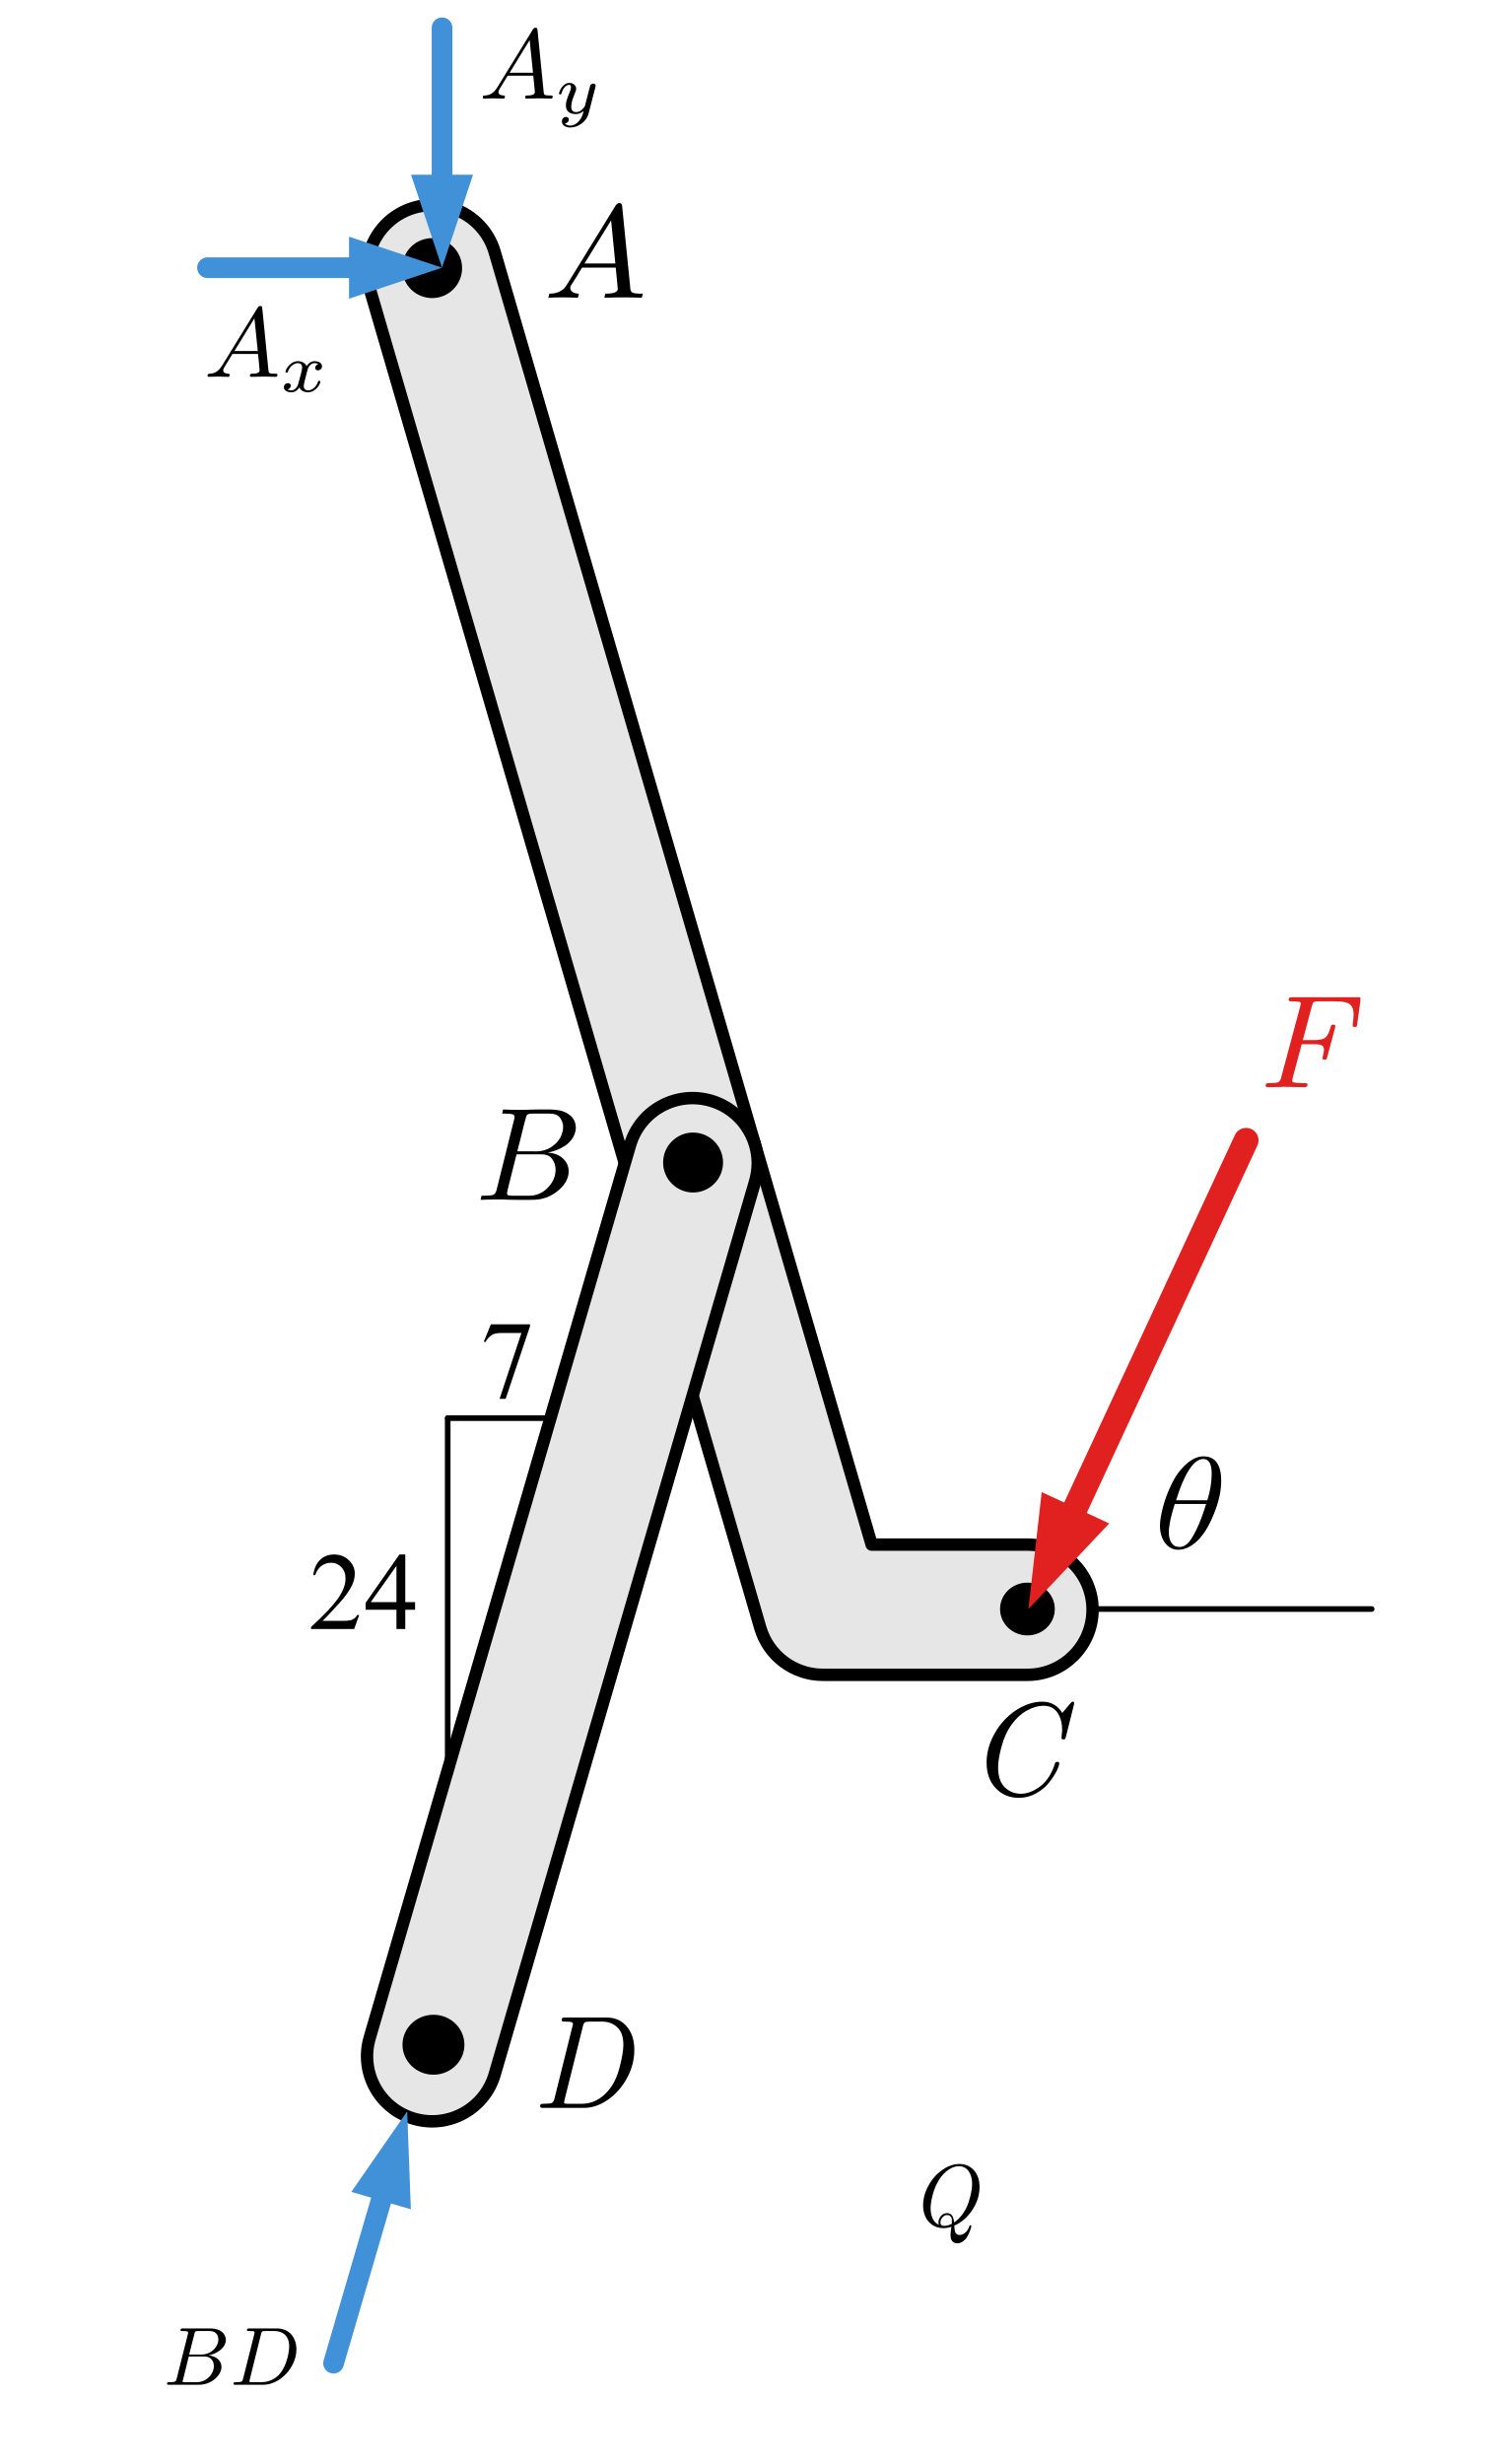
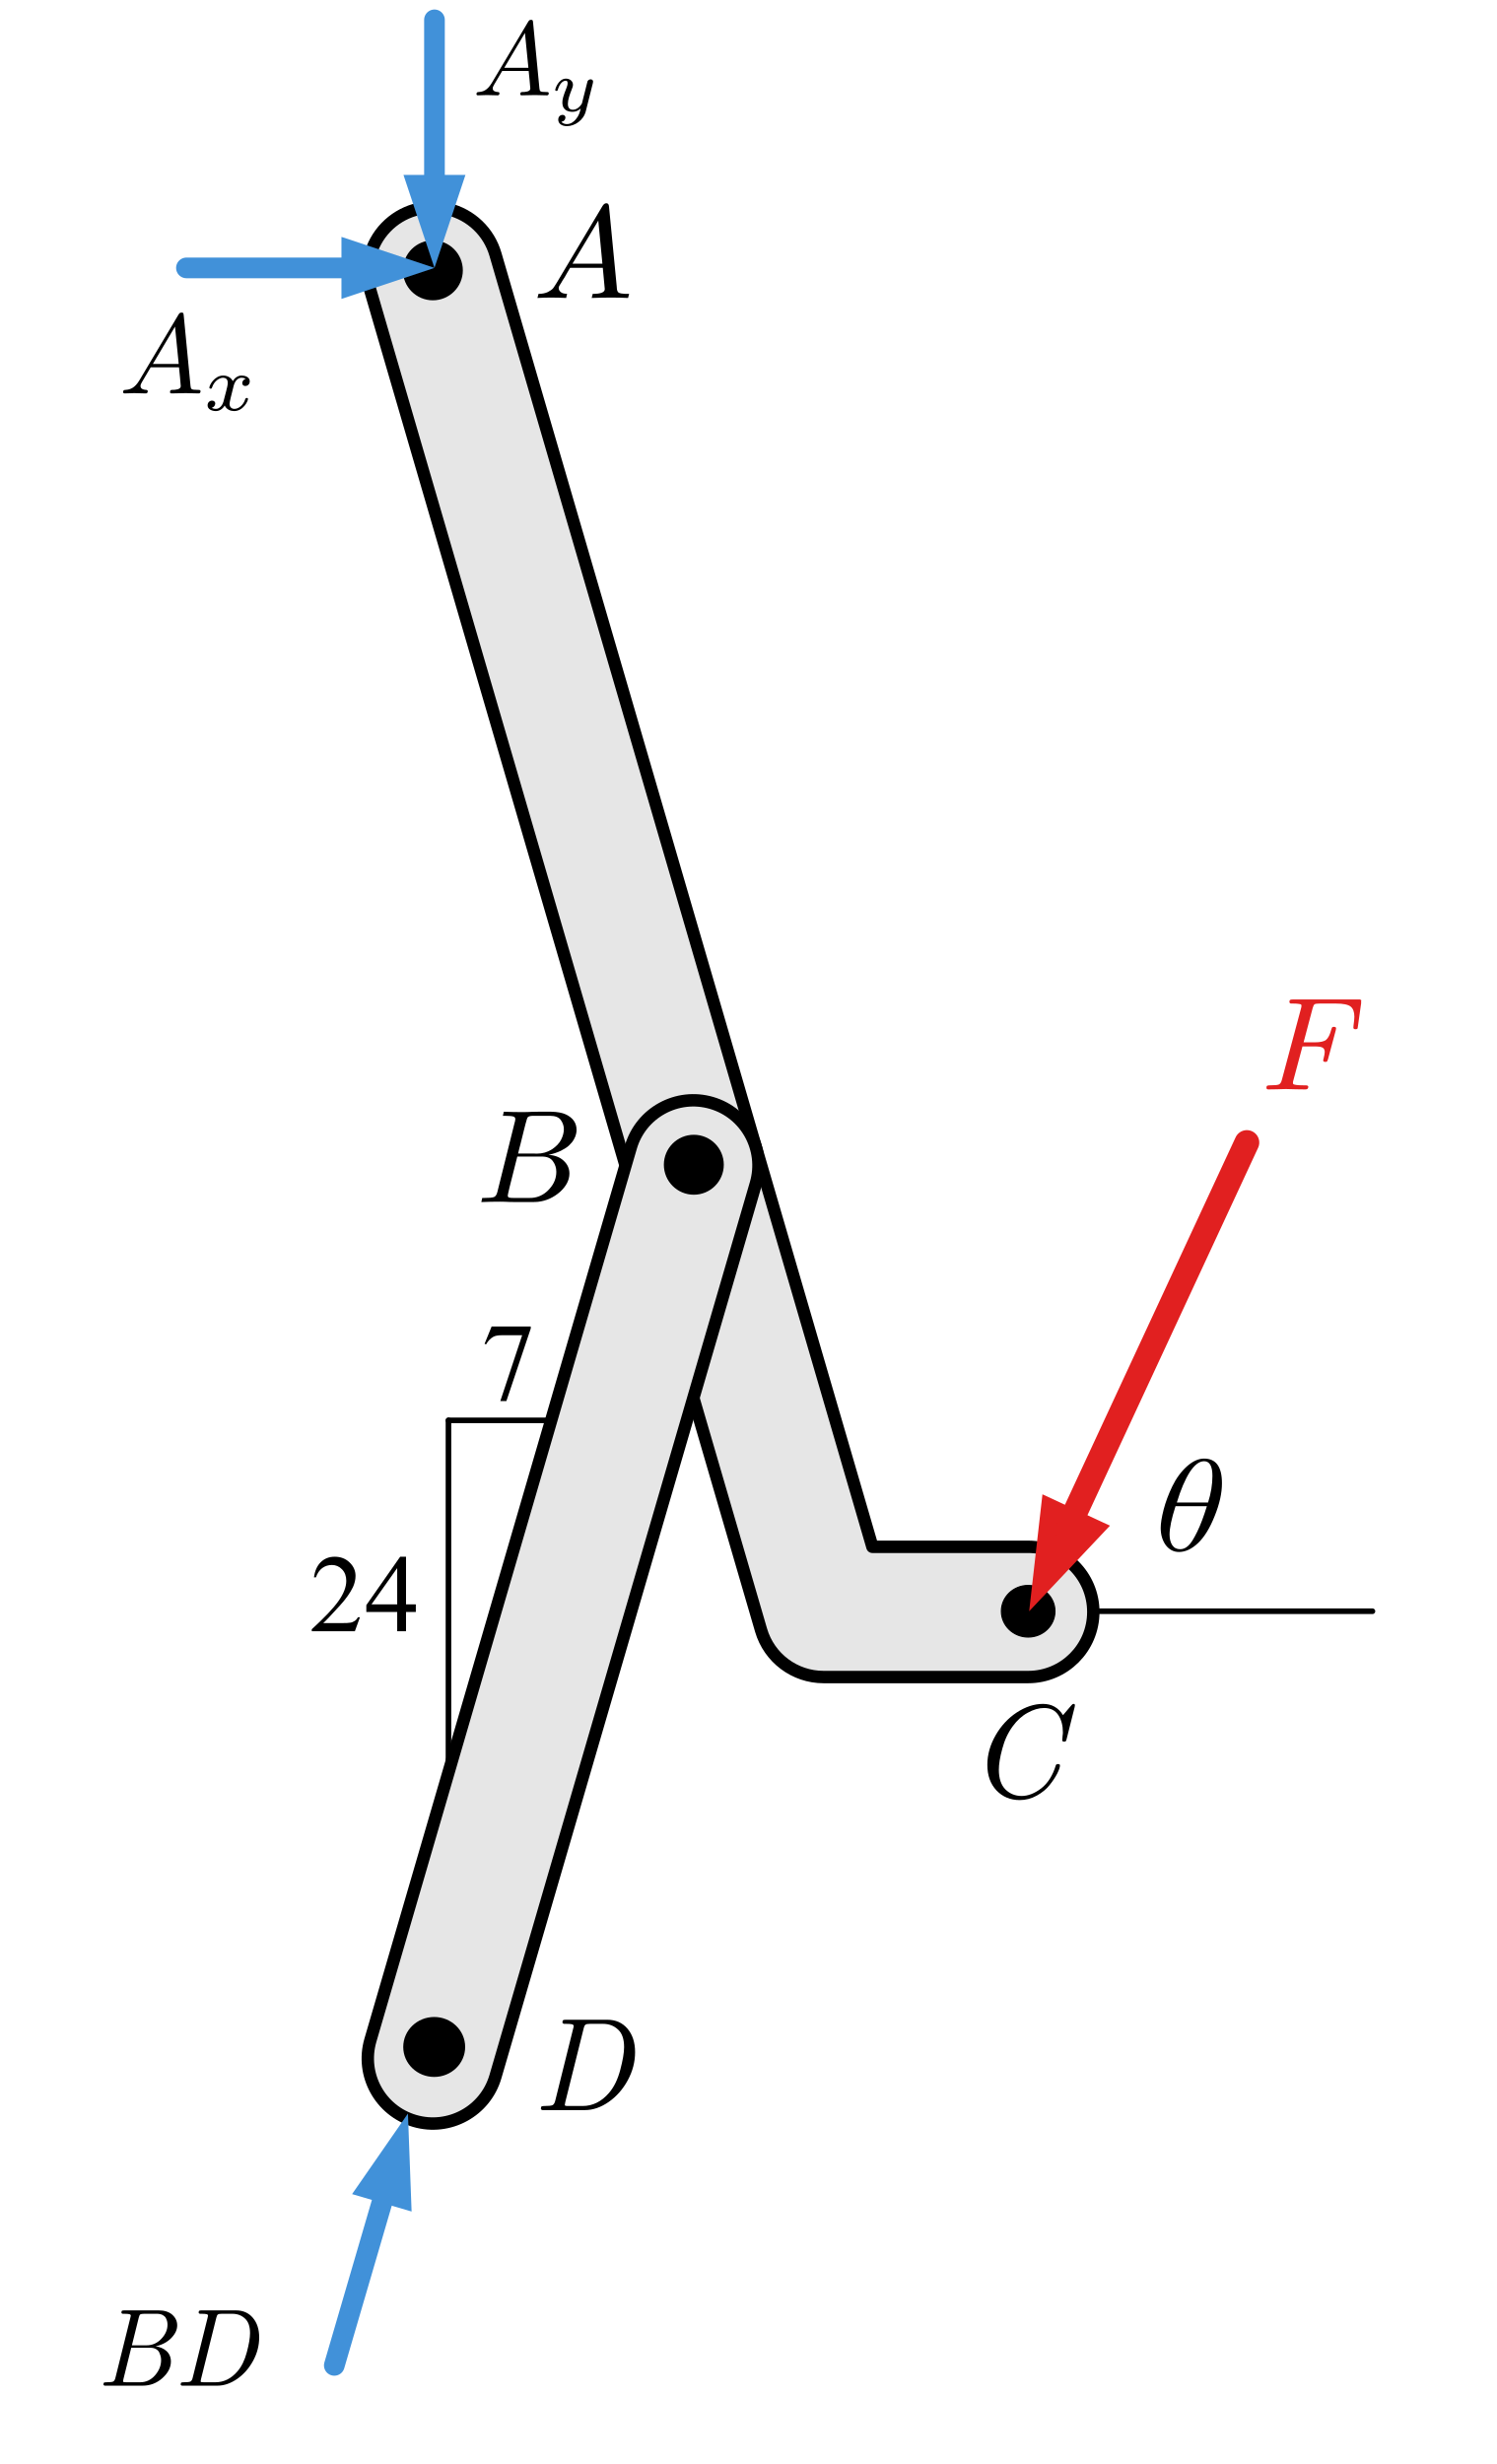
<svg xmlns="http://www.w3.org/2000/svg" width="100%" height="100%" viewBox="0 0 181 298" version="1.1" xml:space="preserve" style="fill-rule:evenodd;clip-rule:evenodd;stroke-linecap:round;stroke-linejoin:round;stroke-miterlimit:1.5;">
-   <g transform="matrix(1,0,0,1,-1095,0)">
-     <g id="Artboard1" transform="matrix(0.494186,0,0,0.628234,1021.96,-83.098)">
+   <g transform="matrix(1,0,0,1,-1099,-3)">
+     <g id="Artboard1" transform="matrix(0.494186,0,0,0.628234,1026.05,-79.8285)">
      <rect x="148.281" y="133.167" width="364.235" height="472.598" style="fill:none;" />
      <g transform="matrix(0.485647,0,0,-0.382023,340.741,510.406)">
        <path d="M144,179L294,179" style="fill:none;fill-rule:nonzero;stroke:black;stroke-width:2.83px;" />
      </g>
      <g transform="matrix(0,-1.59176,-2.02353,0,621.688,661.751)">
        <path d="M137.92,108.12C138.914,108.12 139.72,108.926 139.72,109.92C139.72,110.914 138.914,111.72 137.92,111.72C136.926,111.72 136.12,110.914 136.12,109.92C136.12,108.926 136.926,108.12 137.92,108.12" style="fill-rule:nonzero;stroke:black;stroke-width:1.01px;stroke-linecap:butt;stroke-miterlimit:10;" />
      </g>
      <g transform="matrix(2.02353,0,0,1.59176,120.177,8.56344)">
        <path d="M137.922,264.524C142.271,264.524 145.797,268.049 145.797,272.399C145.797,276.748 142.271,280.274 137.922,280.274L113.172,280.274C109.672,280.274 106.592,277.964 105.612,274.604L58.362,112.604C57.574,109.903 58.287,106.987 60.232,104.954C62.177,102.921 65.059,102.081 67.792,102.749C70.525,103.417 72.694,105.493 73.482,108.194L119.078,264.524L137.922,264.524" style="fill:rgb(230,230,230);fill-rule:nonzero;stroke:black;stroke-width:1.5px;" />
      </g>
      <g transform="matrix(0,-1.59176,-2.02353,0,621.931,661.56)">
        <path d="M137.92,106.8C139.643,106.8 141.04,108.251 141.04,110.04C141.04,111.829 139.643,113.28 137.92,113.28C136.197,113.28 134.8,111.829 134.8,110.04C134.8,108.251 136.197,106.8 137.92,106.8" style="fill-rule:nonzero;stroke:black;stroke-width:0.14px;stroke-linecap:butt;stroke-miterlimit:10;" />
      </g>
      <g transform="matrix(0.142963,-0.242109,0.44045,0.160935,393.219,443.6)">
-         <g transform="matrix(2.51191,3.7789,-5.4078,1.75529,753.037,-801.636)">
-           <path d="M125.998,180.457L124.392,194.596L134.16,184.248L125.998,180.457Z" style="fill:rgb(225,32,32);fill-rule:nonzero;" />
-           <path d="M128.941,184.801C136.476,168.581 150.722,137.911 150.722,137.911" style="fill:none;fill-rule:nonzero;stroke:rgb(225,32,32);stroke-width:3px;" />
+         <g transform="matrix(2.51191,3.7789,-5.4078,1.75529,754.263,-802.457)">
+           <path d="M126.09,180.726L124.484,194.866L134.252,184.518L126.09,180.726Z" style="fill:rgb(225,32,32);fill-rule:nonzero;" />
+           <path d="M129.033,185.071C136.568,168.85 150.814,138.18 150.814,138.18" style="fill:none;fill-rule:nonzero;stroke:rgb(225,32,32);stroke-width:3px;" />
        </g>
      </g>
      <g transform="matrix(2.02353,0,0,1.59176,120.177,267.134)">
        <path d="M58.362,161.751L89.862,53.751C91.079,49.576 95.451,47.178 99.627,48.396C103.802,49.614 106.199,53.986 104.982,58.161L73.482,166.161C72.264,170.336 67.892,172.734 63.717,171.516C59.541,170.298 57.144,165.926 58.362,161.751" style="fill:rgb(230,230,230);fill-rule:nonzero;stroke:black;stroke-width:1.5px;" />
      </g>
      <g transform="matrix(0,-1.59176,-2.02353,0,649.37,511.234)">
        <path d="M97.48,160.92C99.203,160.92 100.6,162.317 100.6,164.04C100.6,165.763 99.203,167.16 97.48,167.16C95.757,167.16 94.36,165.763 94.36,164.04C94.36,162.317 95.757,160.92 97.48,160.92" style="fill-rule:nonzero;stroke:black;stroke-width:1.01px;stroke-linecap:butt;stroke-miterlimit:10;" />
      </g>
      <g transform="matrix(2.02353,0,0,1.59176,124.929,220.954)">
        <g transform="matrix(16,0,0,16,150.897,131.525)">
          <path d="M0.372,-0.694C0.462,-0.694 0.507,-0.632 0.507,-0.508C0.507,-0.433 0.489,-0.351 0.452,-0.26C0.416,-0.169 0.374,-0.101 0.327,-0.056C0.28,-0.011 0.231,0.012 0.182,0.012C0.141,0.012 0.108,-0.006 0.082,-0.04C0.057,-0.075 0.044,-0.118 0.044,-0.17C0.044,-0.203 0.051,-0.249 0.066,-0.308C0.081,-0.366 0.103,-0.425 0.132,-0.485C0.161,-0.545 0.198,-0.595 0.242,-0.635C0.286,-0.674 0.329,-0.694 0.372,-0.694ZM0.402,-0.362C0.424,-0.431 0.435,-0.498 0.435,-0.563C0.435,-0.637 0.414,-0.674 0.372,-0.674C0.335,-0.674 0.299,-0.646 0.263,-0.591C0.228,-0.535 0.195,-0.459 0.166,-0.362L0.402,-0.362ZM0.156,-0.334C0.126,-0.241 0.111,-0.169 0.111,-0.12C0.111,-0.087 0.118,-0.06 0.131,-0.04C0.145,-0.019 0.165,-0.009 0.191,-0.009C0.213,-0.009 0.233,-0.017 0.252,-0.035C0.272,-0.052 0.294,-0.088 0.32,-0.141C0.346,-0.194 0.37,-0.259 0.393,-0.334L0.156,-0.334Z" style="fill-rule:nonzero;" />
        </g>
      </g>
      <g transform="matrix(2.16967,0,0,1.59176,-1102.4,4.11459)">
        <g transform="matrix(16,0,0,16,718,212)">
          <path d="M0.062,-0.012C0.062,-0.021 0.064,-0.026 0.068,-0.028C0.072,-0.03 0.079,-0.031 0.089,-0.031C0.121,-0.031 0.142,-0.033 0.151,-0.038C0.16,-0.043 0.167,-0.055 0.171,-0.073L0.305,-0.609C0.308,-0.619 0.309,-0.627 0.309,-0.632C0.309,-0.636 0.308,-0.639 0.307,-0.641C0.306,-0.643 0.301,-0.645 0.292,-0.646C0.282,-0.648 0.269,-0.649 0.251,-0.649C0.243,-0.649 0.237,-0.649 0.234,-0.649C0.231,-0.65 0.229,-0.651 0.227,-0.653C0.225,-0.655 0.224,-0.658 0.224,-0.662C0.224,-0.67 0.226,-0.675 0.23,-0.677C0.234,-0.679 0.241,-0.68 0.251,-0.68L0.706,-0.68C0.713,-0.68 0.717,-0.68 0.719,-0.68C0.721,-0.68 0.724,-0.679 0.727,-0.677C0.73,-0.675 0.731,-0.674 0.731,-0.671C0.731,-0.67 0.731,-0.67 0.73,-0.669C0.729,-0.666 0.729,-0.661 0.73,-0.654L0.707,-0.477C0.706,-0.471 0.706,-0.466 0.705,-0.463C0.704,-0.46 0.703,-0.458 0.7,-0.457C0.698,-0.456 0.694,-0.455 0.69,-0.455C0.68,-0.455 0.675,-0.459 0.675,-0.467L0.676,-0.483C0.68,-0.514 0.682,-0.535 0.682,-0.549C0.682,-0.586 0.673,-0.611 0.656,-0.626C0.639,-0.641 0.604,-0.649 0.553,-0.649L0.436,-0.649C0.419,-0.649 0.407,-0.647 0.402,-0.644C0.397,-0.641 0.392,-0.631 0.388,-0.615L0.324,-0.356L0.402,-0.356C0.441,-0.356 0.468,-0.362 0.483,-0.375C0.498,-0.389 0.51,-0.414 0.519,-0.452C0.522,-0.462 0.524,-0.467 0.526,-0.47C0.528,-0.472 0.532,-0.473 0.538,-0.473C0.548,-0.473 0.553,-0.469 0.553,-0.462C0.553,-0.458 0.552,-0.453 0.551,-0.448L0.496,-0.228C0.493,-0.219 0.491,-0.213 0.489,-0.211C0.487,-0.209 0.483,-0.208 0.477,-0.208C0.467,-0.208 0.462,-0.212 0.462,-0.22C0.462,-0.223 0.463,-0.227 0.465,-0.234C0.47,-0.255 0.473,-0.272 0.473,-0.283C0.473,-0.298 0.468,-0.309 0.459,-0.315C0.45,-0.322 0.43,-0.325 0.399,-0.325L0.316,-0.325L0.253,-0.073C0.25,-0.063 0.249,-0.056 0.249,-0.052C0.249,-0.047 0.25,-0.043 0.251,-0.041C0.253,-0.038 0.259,-0.036 0.271,-0.034C0.282,-0.032 0.299,-0.031 0.322,-0.031L0.332,-0.031C0.339,-0.031 0.343,-0.031 0.346,-0.03C0.349,-0.03 0.351,-0.029 0.354,-0.027C0.356,-0.026 0.357,-0.023 0.357,-0.019C0.357,-0.006 0.35,-0 0.336,-0C0.321,-0 0.299,-0 0.268,-0.001C0.237,-0.002 0.214,-0.003 0.198,-0.003C0.185,-0.003 0.165,-0.002 0.137,-0.001C0.11,-0 0.09,-0 0.076,-0C0.067,-0 0.062,-0.004 0.062,-0.012Z" style="fill:rgb(225,32,32);fill-rule:nonzero;" />
        </g>
      </g>
      <g transform="matrix(2.02353,0,0,1.59176,33.0563,223.526)">
        <g transform="matrix(16,0,0,16,114.254,87.7822)">
          <path d="M0.036,-0L0.043,-0.031L0.053,-0.031C0.093,-0.031 0.119,-0.033 0.132,-0.038C0.144,-0.043 0.152,-0.056 0.157,-0.075L0.286,-0.593C0.291,-0.609 0.293,-0.621 0.293,-0.627C0.293,-0.637 0.288,-0.644 0.277,-0.647C0.267,-0.65 0.245,-0.652 0.214,-0.652L0.199,-0.652L0.206,-0.683C0.253,-0.681 0.3,-0.68 0.349,-0.68C0.375,-0.68 0.398,-0.681 0.417,-0.682C0.437,-0.683 0.454,-0.683 0.468,-0.683L0.564,-0.683C0.611,-0.682 0.648,-0.675 0.674,-0.663C0.729,-0.637 0.756,-0.598 0.756,-0.545C0.756,-0.535 0.755,-0.525 0.752,-0.514C0.75,-0.503 0.745,-0.49 0.736,-0.474C0.727,-0.458 0.715,-0.443 0.7,-0.429C0.686,-0.415 0.665,-0.402 0.638,-0.388C0.611,-0.375 0.579,-0.364 0.543,-0.357C0.592,-0.354 0.631,-0.339 0.659,-0.312C0.688,-0.285 0.702,-0.253 0.702,-0.216C0.702,-0.166 0.678,-0.12 0.631,-0.077C0.583,-0.035 0.528,-0.009 0.465,-0.002C0.453,-0.001 0.435,-0 0.412,-0L0.303,-0C0.283,-0 0.264,-0 0.245,-0.001C0.225,-0.002 0.202,-0.003 0.176,-0.003C0.129,-0.003 0.083,-0.002 0.036,-0ZM0.236,-0.05C0.236,-0.042 0.239,-0.036 0.246,-0.034C0.253,-0.032 0.266,-0.031 0.285,-0.031L0.394,-0.031C0.413,-0.031 0.428,-0.032 0.438,-0.034C0.483,-0.042 0.522,-0.065 0.554,-0.103C0.587,-0.14 0.603,-0.182 0.603,-0.229C0.603,-0.259 0.594,-0.286 0.577,-0.309C0.56,-0.333 0.532,-0.344 0.493,-0.344L0.308,-0.344C0.304,-0.327 0.296,-0.294 0.283,-0.245C0.271,-0.195 0.259,-0.152 0.25,-0.114C0.241,-0.076 0.236,-0.054 0.236,-0.05ZM0.314,-0.367L0.427,-0.367L0.455,-0.366C0.498,-0.366 0.536,-0.377 0.569,-0.398C0.602,-0.42 0.625,-0.444 0.639,-0.471C0.653,-0.499 0.66,-0.525 0.66,-0.551C0.66,-0.576 0.652,-0.599 0.637,-0.62C0.622,-0.641 0.595,-0.652 0.556,-0.652L0.429,-0.652C0.409,-0.652 0.395,-0.649 0.388,-0.642L0.387,-0.641C0.383,-0.637 0.378,-0.62 0.37,-0.59C0.368,-0.582 0.364,-0.568 0.359,-0.547C0.349,-0.506 0.34,-0.469 0.332,-0.438C0.331,-0.435 0.329,-0.425 0.324,-0.408C0.319,-0.39 0.316,-0.377 0.314,-0.367Z" style="fill-rule:nonzero;" />
        </g>
      </g>
      <g transform="matrix(2.02353,0,0,1.59176,153.216,338.088)">
        <g transform="matrix(16,0,0,16,114.254,87.7822)">
          <path d="M0.15,-0.245C0.15,-0.321 0.171,-0.395 0.212,-0.467C0.253,-0.539 0.307,-0.597 0.372,-0.64C0.438,-0.683 0.504,-0.705 0.571,-0.705C0.636,-0.705 0.687,-0.677 0.722,-0.62L0.785,-0.694C0.791,-0.701 0.796,-0.705 0.801,-0.705C0.808,-0.705 0.812,-0.702 0.812,-0.695C0.812,-0.691 0.811,-0.686 0.81,-0.681L0.749,-0.438C0.747,-0.43 0.745,-0.425 0.743,-0.423C0.741,-0.421 0.737,-0.42 0.731,-0.42C0.721,-0.42 0.716,-0.423 0.716,-0.43C0.716,-0.431 0.716,-0.434 0.717,-0.441C0.717,-0.448 0.718,-0.456 0.719,-0.466C0.721,-0.475 0.721,-0.484 0.721,-0.491C0.721,-0.541 0.71,-0.584 0.687,-0.62C0.663,-0.656 0.628,-0.674 0.579,-0.674C0.539,-0.674 0.498,-0.662 0.455,-0.638C0.412,-0.615 0.375,-0.581 0.342,-0.536C0.306,-0.487 0.28,-0.431 0.263,-0.366C0.245,-0.301 0.237,-0.248 0.237,-0.207C0.237,-0.141 0.254,-0.091 0.287,-0.058C0.321,-0.025 0.362,-0.009 0.409,-0.009C0.458,-0.009 0.507,-0.028 0.558,-0.067C0.608,-0.106 0.645,-0.165 0.668,-0.242C0.67,-0.247 0.675,-0.25 0.684,-0.25C0.694,-0.25 0.699,-0.247 0.699,-0.24C0.699,-0.226 0.692,-0.206 0.678,-0.178C0.664,-0.151 0.645,-0.122 0.621,-0.092C0.597,-0.061 0.565,-0.035 0.524,-0.012C0.483,0.011 0.44,0.022 0.395,0.022C0.324,0.022 0.266,-0.002 0.219,-0.051C0.173,-0.1 0.15,-0.164 0.15,-0.245Z" style="fill-rule:nonzero;" />
        </g>
      </g>
      <g transform="matrix(0,-1.59176,-2.02353,0,585.5,339.051)">
        <path d="M97.48,160.92C99.203,160.92 100.6,162.317 100.6,164.04C100.6,165.763 99.203,167.16 97.48,167.16C95.757,167.16 94.36,165.763 94.36,164.04C94.36,162.317 95.757,160.92 97.48,160.92" style="fill-rule:nonzero;stroke:black;stroke-width:1.01px;stroke-linecap:butt;stroke-miterlimit:10;" />
      </g>
      <g id="surface1">
            </g>
      <g transform="matrix(0,-1.59176,-2.02353,0,367.286,630.833)">
        <path d="M65.92,52.8C67.643,52.8 69.04,54.251 69.04,56.04C69.04,57.829 67.643,59.28 65.92,59.28C64.197,59.28 62.8,57.829 62.8,56.04C62.8,54.251 64.197,52.8 65.92,52.8" style="fill-rule:nonzero;stroke:black;stroke-width:1.01px;stroke-linecap:butt;stroke-miterlimit:10;" />
      </g>
      <g transform="matrix(2.02353,0,0,1.59176,46.763,398.331)">
        <g transform="matrix(16,0,0,16,114.254,87.7822)">
          <path d="M0.063,-0.012C0.063,-0.021 0.065,-0.026 0.069,-0.028C0.073,-0.03 0.08,-0.031 0.09,-0.031C0.122,-0.031 0.143,-0.033 0.152,-0.038C0.161,-0.043 0.168,-0.055 0.172,-0.073L0.307,-0.616C0.31,-0.626 0.311,-0.632 0.311,-0.635C0.311,-0.642 0.306,-0.647 0.297,-0.649C0.288,-0.651 0.273,-0.652 0.253,-0.652C0.245,-0.652 0.24,-0.652 0.237,-0.652C0.234,-0.653 0.232,-0.654 0.229,-0.656C0.227,-0.657 0.226,-0.66 0.226,-0.664C0.226,-0.673 0.228,-0.678 0.232,-0.68C0.236,-0.682 0.243,-0.683 0.253,-0.683L0.565,-0.683C0.629,-0.683 0.68,-0.66 0.718,-0.615C0.756,-0.57 0.775,-0.511 0.775,-0.438C0.775,-0.365 0.757,-0.294 0.72,-0.226C0.683,-0.158 0.635,-0.103 0.576,-0.062C0.517,-0.021 0.457,-0 0.395,-0L0.088,-0C0.081,-0 0.077,-0 0.074,-0C0.071,-0.001 0.069,-0.002 0.066,-0.004C0.064,-0.005 0.063,-0.008 0.063,-0.012ZM0.246,-0.053C0.245,-0.048 0.244,-0.044 0.244,-0.041C0.244,-0.038 0.244,-0.036 0.245,-0.035C0.246,-0.034 0.248,-0.033 0.253,-0.032C0.257,-0.031 0.265,-0.031 0.275,-0.031L0.378,-0.031C0.455,-0.031 0.521,-0.064 0.578,-0.13C0.616,-0.174 0.644,-0.232 0.663,-0.304C0.682,-0.376 0.692,-0.433 0.692,-0.476C0.692,-0.537 0.677,-0.581 0.646,-0.609C0.615,-0.638 0.577,-0.652 0.532,-0.652L0.435,-0.652C0.418,-0.652 0.406,-0.65 0.401,-0.646C0.395,-0.643 0.39,-0.633 0.386,-0.616L0.248,-0.063C0.248,-0.062 0.247,-0.059 0.246,-0.053Z" style="fill-rule:nonzero;" />
        </g>
      </g>
      <g transform="matrix(1.63844,-4.4075,1.64695,0.378842,-153.367,1025.43)">
-         <g transform="matrix(0.0972883,1.13187,-0.3327,0.330981,201.161,-17.2614)">
-           <path d="M42.496,265.089L49.253,255.344L49.695,267.194L42.496,265.089Z" style="fill:rgb(65,145,217);" />
-           <path d="M40.346,285.802C40.346,285.802 44.093,272.988 46.727,263.982" style="fill:none;stroke:rgb(65,145,217);stroke-width:2.5px;" />
-         </g>
-       </g>
-       <g transform="matrix(2.02353,0,0,1.59176,184.486,577.045)">
-         <g id="surface11">
-           <g>
-             <g id="glyph0-1" transform="matrix(1,0,0,1,1.656,8.997)">
-               <path d="M1.594,-0.781C1.5,-0.391 1.469,-0.313 0.688,-0.313C0.516,-0.313 0.422,-0.313 0.422,-0.109C0.422,0 0.516,0 0.688,0L4.25,0C5.828,0 7,-1.172 7,-2.156C7,-2.875 6.422,-3.453 5.453,-3.563C6.484,-3.75 7.531,-4.484 7.531,-5.438C7.531,-6.172 6.875,-6.813 5.688,-6.813L2.328,-6.813C2.141,-6.813 2.047,-6.813 2.047,-6.609C2.047,-6.5 2.141,-6.5 2.328,-6.5C2.344,-6.5 2.531,-6.5 2.703,-6.484C2.875,-6.453 2.969,-6.453 2.969,-6.313C2.969,-6.281 2.953,-6.25 2.938,-6.125L1.594,-0.781ZM3.094,-3.656L3.719,-6.125C3.813,-6.469 3.828,-6.5 4.25,-6.5L5.547,-6.5C6.422,-6.5 6.625,-5.906 6.625,-5.469C6.625,-4.594 5.766,-3.656 4.563,-3.656L3.094,-3.656ZM4,-0.313L2.438,-0.313C2.328,-0.328 2.297,-0.344 2.297,-0.422C2.297,-0.453 2.297,-0.469 2.359,-0.641L3.047,-3.422L4.922,-3.422C5.875,-3.422 6.078,-2.688 6.078,-2.266C6.078,-1.281 5.188,-0.313 4,-0.313Z" style="fill-rule:nonzero;" />
-             </g>
-             <g id="glyph0-2" transform="matrix(1,0,0,1,9.70578,8.997)">
-               <path d="M1.578,-0.781C1.484,-0.391 1.469,-0.313 0.672,-0.313C0.516,-0.313 0.406,-0.313 0.406,-0.125C0.406,0 0.484,0 0.672,0L3.984,0C6.047,0 8.016,-2.109 8.016,-4.281C8.016,-5.688 7.172,-6.813 5.672,-6.813L2.328,-6.813C2.141,-6.813 2.031,-6.813 2.031,-6.625C2.031,-6.5 2.109,-6.5 2.313,-6.5C2.438,-6.5 2.625,-6.484 2.734,-6.484C2.906,-6.453 2.953,-6.438 2.953,-6.313C2.953,-6.281 2.953,-6.25 2.922,-6.125L1.578,-0.781ZM3.734,-6.125C3.828,-6.469 3.844,-6.5 4.281,-6.5L5.344,-6.5C6.313,-6.5 7.141,-5.969 7.141,-4.656C7.141,-4.172 6.953,-2.531 6.094,-1.438C5.813,-1.063 5.031,-0.313 3.797,-0.313L2.453,-0.313C2.359,-0.328 2.328,-0.344 2.328,-0.422C2.328,-0.453 2.328,-0.469 2.375,-0.641L3.734,-6.125Z" style="fill-rule:nonzero;" />
-             </g>
-           </g>
+         <g transform="matrix(0.0972883,1.13187,-0.3327,0.330981,201.242,-17.4548)">
+           <path d="M42.588,265.359L49.345,255.613L49.787,267.464L42.588,265.359Z" style="fill:rgb(65,145,217);" />
+           <path d="M40.438,286.072C40.438,286.072 44.186,273.257 46.819,264.252" style="fill:none;stroke:rgb(65,145,217);stroke-width:2.5px;" />
        </g>
      </g>
      <g transform="matrix(0.632571,0,0,0.632571,102.523,151.303)">
        <g transform="matrix(-1.45486,0,0,-2.42218,1666.48,1373.91)">
          <g transform="matrix(1.39087,0,0,0.657163,-374.999,104.622)">
            <path d="M952.207,451.698L972.192,451.698" style="fill:none;stroke:black;stroke-width:1.07px;" />
          </g>
          <g transform="matrix(1.39087,0,0,0.657163,-374.999,104.622)">
            <path d="M972.192,451.698L972.192,386.309" style="fill:none;stroke:black;stroke-width:1.07px;" />
          </g>
        </g>
        <g transform="matrix(3.19889,0,0,2.51634,-2951.93,-734.543)">
          <g transform="matrix(13.3333,0,0,13.3333,982.512,476.969)">
            <path d="M0.458,-0.127L0.412,-0L0.021,-0L0.021,-0.018C0.136,-0.123 0.217,-0.208 0.264,-0.275C0.311,-0.341 0.334,-0.402 0.334,-0.457C0.334,-0.499 0.322,-0.534 0.296,-0.561C0.27,-0.588 0.239,-0.601 0.204,-0.601C0.171,-0.601 0.142,-0.592 0.116,-0.573C0.09,-0.553 0.071,-0.526 0.059,-0.489L0.041,-0.489C0.049,-0.549 0.07,-0.595 0.103,-0.627C0.137,-0.66 0.179,-0.676 0.229,-0.676C0.283,-0.676 0.328,-0.659 0.364,-0.624C0.4,-0.59 0.418,-0.549 0.418,-0.502C0.418,-0.468 0.41,-0.435 0.395,-0.401C0.37,-0.349 0.331,-0.293 0.277,-0.234C0.196,-0.145 0.146,-0.092 0.125,-0.074L0.298,-0.074C0.333,-0.074 0.358,-0.075 0.372,-0.078C0.386,-0.08 0.399,-0.086 0.411,-0.094C0.422,-0.101 0.432,-0.113 0.44,-0.127L0.458,-0.127Z" style="fill-rule:nonzero;" />
          </g>
          <g transform="matrix(13.3333,0,0,13.3333,989.178,476.969)">
            <path d="M0.465,-0.244L0.465,-0.175L0.376,-0.175L0.376,-0L0.296,-0L0.296,-0.175L0.016,-0.175L0.016,-0.237L0.323,-0.676L0.376,-0.676L0.376,-0.244L0.465,-0.244ZM0.296,-0.244L0.296,-0.573L0.063,-0.244L0.296,-0.244Z" style="fill-rule:nonzero;" />
          </g>
        </g>
        <g transform="matrix(3.19889,0,0,2.51634,-2871.83,-711.315)">
          <g transform="matrix(13.3333,0,0,13.3333,978.159,439.711)">
            <path d="M0.101,-0.662L0.456,-0.662L0.456,-0.644L0.235,0.014L0.18,0.014L0.378,-0.583L0.196,-0.583C0.159,-0.583 0.133,-0.578 0.117,-0.569C0.09,-0.554 0.068,-0.531 0.051,-0.5L0.037,-0.505L0.101,-0.662Z" style="fill-rule:nonzero;" />
          </g>
        </g>
      </g>
-       <g transform="matrix(2.02353,0,0,1.59176,-1105.95,-66.6884)">
-         <g transform="matrix(10.6667,0,0,10.6667,729.657,394.231)">
-           <path d="M0.148,-0.236C0.148,-0.311 0.168,-0.385 0.208,-0.458C0.247,-0.531 0.299,-0.591 0.364,-0.636C0.428,-0.682 0.493,-0.705 0.56,-0.705C0.625,-0.705 0.68,-0.682 0.723,-0.635C0.766,-0.587 0.788,-0.524 0.788,-0.444C0.788,-0.354 0.761,-0.268 0.707,-0.185C0.652,-0.102 0.584,-0.042 0.502,-0.006C0.503,0.036 0.508,0.064 0.518,0.079C0.528,0.093 0.543,0.1 0.562,0.1C0.583,0.1 0.603,0.092 0.624,0.075C0.645,0.059 0.661,0.035 0.672,0.002C0.674,-0.007 0.679,-0.011 0.684,-0.011C0.692,-0.011 0.695,-0.007 0.695,0.001C0.695,0.003 0.693,0.01 0.69,0.022C0.687,0.034 0.681,0.05 0.673,0.07C0.665,0.089 0.655,0.108 0.644,0.126C0.633,0.145 0.617,0.16 0.598,0.174C0.579,0.187 0.559,0.194 0.538,0.194C0.485,0.194 0.459,0.163 0.459,0.102C0.459,0.082 0.462,0.05 0.469,0.007C0.439,0.017 0.409,0.022 0.378,0.022C0.31,0.022 0.255,-0.002 0.212,-0.05C0.169,-0.098 0.148,-0.16 0.148,-0.236ZM0.233,-0.202C0.233,-0.161 0.24,-0.124 0.255,-0.09C0.27,-0.055 0.294,-0.03 0.327,-0.015C0.324,-0.024 0.322,-0.033 0.322,-0.043C0.322,-0.068 0.331,-0.092 0.35,-0.115C0.369,-0.137 0.392,-0.148 0.419,-0.148C0.468,-0.148 0.494,-0.113 0.499,-0.042C0.536,-0.066 0.569,-0.099 0.598,-0.14C0.627,-0.181 0.648,-0.224 0.663,-0.268C0.677,-0.311 0.687,-0.351 0.694,-0.387C0.701,-0.423 0.704,-0.454 0.704,-0.48C0.704,-0.54 0.69,-0.588 0.663,-0.625C0.636,-0.662 0.599,-0.68 0.553,-0.68C0.516,-0.68 0.477,-0.667 0.438,-0.641C0.398,-0.614 0.363,-0.578 0.333,-0.532C0.3,-0.481 0.275,-0.423 0.258,-0.36C0.241,-0.296 0.233,-0.243 0.233,-0.202ZM0.344,-0.043C0.344,-0.016 0.358,-0.003 0.385,-0.003C0.413,-0.003 0.442,-0.011 0.473,-0.026C0.474,-0.031 0.474,-0.04 0.474,-0.054C0.474,-0.067 0.474,-0.078 0.473,-0.086C0.472,-0.094 0.467,-0.103 0.458,-0.112C0.449,-0.121 0.437,-0.126 0.42,-0.126C0.399,-0.126 0.382,-0.117 0.367,-0.099C0.352,-0.081 0.344,-0.062 0.344,-0.043Z" style="fill-rule:nonzero;" />
-         </g>
-       </g>
-       <g transform="matrix(1.03198,0,0,1.09065,-5.69006,-12.9657)">
+       <g transform="matrix(1,0,0,1.09065,0.38416,-13.3562)">
        <g transform="matrix(2.02353,0,0,1.45947,46.5391,57.6098)">
          <g transform="matrix(16,0,0,16,114.254,87.7822)">
            <path d="M0.032,-0L0.04,-0.031C0.068,-0.031 0.092,-0.036 0.111,-0.045C0.13,-0.055 0.144,-0.065 0.151,-0.074C0.158,-0.083 0.167,-0.098 0.179,-0.117L0.522,-0.692C0.531,-0.708 0.541,-0.716 0.553,-0.716C0.565,-0.716 0.572,-0.708 0.573,-0.691L0.631,-0.09C0.631,-0.087 0.631,-0.083 0.632,-0.077C0.632,-0.071 0.633,-0.067 0.633,-0.065C0.634,-0.064 0.634,-0.061 0.635,-0.056C0.637,-0.052 0.638,-0.049 0.639,-0.048C0.64,-0.047 0.642,-0.045 0.644,-0.042C0.646,-0.04 0.648,-0.038 0.651,-0.038C0.653,-0.037 0.657,-0.036 0.661,-0.035C0.665,-0.034 0.67,-0.033 0.676,-0.033C0.681,-0.032 0.687,-0.032 0.694,-0.031C0.701,-0.031 0.708,-0.031 0.717,-0.031L0.725,-0.031L0.717,-0C0.679,-0.002 0.636,-0.003 0.59,-0.003C0.54,-0.003 0.491,-0.002 0.442,-0L0.45,-0.031L0.452,-0.031C0.511,-0.031 0.541,-0.043 0.541,-0.067C0.541,-0.073 0.536,-0.127 0.526,-0.228L0.279,-0.228C0.271,-0.215 0.263,-0.202 0.256,-0.189C0.249,-0.176 0.243,-0.166 0.238,-0.157C0.233,-0.149 0.228,-0.141 0.223,-0.134C0.218,-0.126 0.215,-0.12 0.212,-0.115L0.198,-0.093C0.197,-0.09 0.196,-0.088 0.195,-0.086C0.194,-0.084 0.194,-0.082 0.193,-0.081C0.193,-0.08 0.193,-0.079 0.193,-0.078L0.193,-0.073C0.193,-0.063 0.198,-0.053 0.208,-0.045C0.217,-0.036 0.233,-0.032 0.256,-0.031L0.249,-0C0.21,-0.002 0.171,-0.003 0.132,-0.003C0.099,-0.003 0.065,-0.002 0.032,-0ZM0.297,-0.259L0.523,-0.259L0.492,-0.585L0.297,-0.259Z" style="fill-rule:nonzero;" />
          </g>
        </g>
        <g id="ax-a" transform="matrix(1,0,0,1,-104.643,-7.40618)">
-           <g transform="matrix(5.05682,0,0,1.45947,-253.664,8.31054)">
-             <g transform="matrix(0.387759,-0,-0,1,100.268,90.6238)">
-               <path d="M42.217,28.626L53.467,32.376L42.217,36.126L42.217,28.626Z" style="fill:rgb(65,145,217);" />
-               <path d="M25.099,32.376L44.467,32.376" style="fill:none;stroke:rgb(65,145,217);stroke-width:2.5px;" />
+           <g transform="matrix(5.51871,0,0,1.45947,-309.553,8.31054)">
+             <g transform="matrix(0.366667,-0,-0,1,101.73,90.5997)">
+               <path d="M41.304,28.65L52.554,32.4L41.304,36.15L41.304,28.65Z" style="fill:rgb(65,145,217);" />
+               <path d="M22.554,32.4L43.554,32.4" style="fill:none;stroke:rgb(65,145,217);stroke-width:2.5px;" />
            </g>
          </g>
-           <g transform="matrix(3.71716e-16,3.84974,-2.02353,7.85762e-17,607.105,-277.993)">
-             <g transform="matrix(1.97783e-17,-0.969014,0.379109,6.96412e-17,108.726,174.81)">
-               <path d="M57.217,21.126L53.467,32.376L49.717,21.126L57.217,21.126Z" style="fill:rgb(65,145,217);" />
-               <path d="M53.467,3.361L53.467,23.376" style="fill:none;stroke:rgb(65,145,217);stroke-width:2.5px;" />
+           <g transform="matrix(3.71716e-16,3.98037,-2.02353,8.12425e-17,607.105,-293.8)">
+             <g transform="matrix(2.04108e-17,-1,0.366667,6.73556e-17,109.12,175.554)">
+               <path d="M56.304,21.15L52.554,32.4L48.804,21.15L56.304,21.15Z" style="fill:rgb(65,145,217);" />
+               <path d="M52.554,2.4L52.554,23.4" style="fill:none;stroke:rgb(65,145,217);stroke-width:2.5px;" />
            </g>
          </g>
-           <g transform="matrix(2.02353,0,0,1.45947,298.088,191.594)">
-             <g id="surface12">
+           <g transform="matrix(2.31001,0,0,1.6661,276.87,192.292)">
+             <g id="surface11">
              <g transform="matrix(1,0,0,1,1.8012,10.616)">
-                 <g id="glyph0-11">
+                 <g id="glyph0-1">
                  <path d="M2.141,-1.375C1.656,-0.578 1.188,-0.406 0.672,-0.375C0.531,-0.359 0.422,-0.359 0.422,-0.125C0.422,-0.063 0.484,0 0.578,0C0.891,0 1.266,-0.031 1.609,-0.031C2,-0.031 2.422,0 2.797,0C2.875,0 3.031,0 3.031,-0.234C3.031,-0.359 2.922,-0.375 2.828,-0.375C2.563,-0.391 2.266,-0.484 2.266,-0.781C2.266,-0.938 2.344,-1.063 2.438,-1.234L3.344,-2.766L6.344,-2.766C6.375,-2.516 6.531,-0.891 6.531,-0.766C6.531,-0.406 5.922,-0.375 5.672,-0.375C5.516,-0.375 5.391,-0.375 5.391,-0.125C5.391,0 5.531,0 5.563,0C6.047,0 6.563,-0.031 7.047,-0.031C7.344,-0.031 8.109,0 8.406,0C8.469,0 8.625,0 8.625,-0.234C8.625,-0.375 8.5,-0.375 8.344,-0.375C7.609,-0.375 7.609,-0.453 7.563,-0.797L6.844,-8.266C6.813,-8.516 6.813,-8.563 6.609,-8.563C6.422,-8.563 6.375,-8.469 6.297,-8.359L2.141,-1.375ZM3.578,-3.125L5.922,-7.078L6.313,-3.125L3.578,-3.125Z" style="fill-rule:nonzero;" />
                </g>
              </g>
              <g transform="matrix(1,0,0,1,10.7676,12.41)">
                <g id="glyph1-1">
                  <path d="M2.078,-0.891C2,-0.609 1.719,-0.156 1.297,-0.156C1.266,-0.156 1.016,-0.156 0.844,-0.266C1.188,-0.375 1.219,-0.672 1.219,-0.734C1.219,-0.906 1.078,-1.031 0.875,-1.031C0.641,-1.031 0.406,-0.844 0.406,-0.531C0.406,-0.109 0.875,0.078 1.281,0.078C1.672,0.078 2.016,-0.156 2.219,-0.516C2.422,-0.063 2.875,0.078 3.219,0.078C4.172,0.078 4.688,-0.969 4.688,-1.203C4.688,-1.313 4.578,-1.313 4.563,-1.313C4.438,-1.313 4.438,-1.266 4.391,-1.172C4.219,-0.594 3.719,-0.156 3.25,-0.156C2.922,-0.156 2.734,-0.375 2.734,-0.688C2.734,-0.906 2.938,-1.672 3.172,-2.609C3.344,-3.25 3.719,-3.453 4,-3.453C4.016,-3.453 4.266,-3.453 4.453,-3.344C4.172,-3.266 4.078,-3.031 4.078,-2.875C4.078,-2.703 4.219,-2.578 4.406,-2.578C4.609,-2.578 4.875,-2.734 4.875,-3.078C4.875,-3.547 4.344,-3.688 4.016,-3.688C3.594,-3.688 3.266,-3.422 3.078,-3.094C2.922,-3.438 2.531,-3.688 2.063,-3.688C1.125,-3.688 0.594,-2.656 0.594,-2.406C0.594,-2.297 0.719,-2.297 0.734,-2.297C0.844,-2.297 0.859,-2.344 0.891,-2.453C1.109,-3.094 1.641,-3.453 2.047,-3.453C2.313,-3.453 2.547,-3.313 2.547,-2.906C2.547,-2.734 2.453,-2.313 2.375,-2.031L2.078,-0.891Z" style="fill-rule:nonzero;" />
                </g>
              </g>
            </g>
          </g>
-           <g transform="matrix(2.02353,0,0,1.45947,363.088,142.189)">
-             <g id="surface13">
+           <g transform="matrix(2.15712,0,0,1.55583,363.4,140.535)">
+             <g id="surface12">
              <g transform="matrix(1,0,0,1,1.938,10.816)">
-                 <g id="glyph0-12">
+                 <g id="glyph0-11">
                  <path d="M2.141,-1.375C1.656,-0.578 1.188,-0.406 0.672,-0.375C0.531,-0.359 0.422,-0.359 0.422,-0.125C0.422,-0.063 0.484,0 0.578,0C0.891,0 1.266,-0.031 1.609,-0.031C2,-0.031 2.422,0 2.797,0C2.875,0 3.031,0 3.031,-0.234C3.031,-0.359 2.922,-0.375 2.828,-0.375C2.563,-0.391 2.266,-0.484 2.266,-0.781C2.266,-0.938 2.344,-1.063 2.438,-1.234L3.344,-2.766L6.344,-2.766C6.375,-2.516 6.531,-0.891 6.531,-0.766C6.531,-0.406 5.922,-0.375 5.672,-0.375C5.516,-0.375 5.391,-0.375 5.391,-0.125C5.391,0 5.531,0 5.563,0C6.047,0 6.563,-0.031 7.047,-0.031C7.344,-0.031 8.109,0 8.406,0C8.469,0 8.625,0 8.625,-0.234C8.625,-0.375 8.5,-0.375 8.344,-0.375C7.609,-0.375 7.609,-0.453 7.563,-0.797L6.844,-8.266C6.813,-8.516 6.813,-8.563 6.609,-8.563C6.422,-8.563 6.375,-8.469 6.297,-8.359L2.141,-1.375ZM3.578,-3.125L5.922,-7.078L6.313,-3.125L3.578,-3.125Z" style="fill-rule:nonzero;" />
                </g>
              </g>
              <g transform="matrix(1,0,0,1,10.9044,12.61)">
                <g id="glyph1-11">
                  <path d="M4.656,-3.156C4.688,-3.281 4.688,-3.297 4.688,-3.344C4.688,-3.516 4.563,-3.609 4.406,-3.609C4.328,-3.609 4.156,-3.563 4.063,-3.406C4.047,-3.359 3.984,-3.094 3.938,-2.922L3.766,-2.234C3.703,-2.031 3.453,-0.969 3.422,-0.875C3.422,-0.875 3.047,-0.156 2.391,-0.156C1.828,-0.156 1.828,-0.688 1.828,-0.844C1.828,-1.297 2.016,-1.828 2.266,-2.469C2.375,-2.734 2.406,-2.844 2.406,-2.984C2.406,-3.391 2.063,-3.688 1.609,-3.688C0.766,-3.688 0.391,-2.547 0.391,-2.406C0.391,-2.297 0.516,-2.297 0.531,-2.297C0.656,-2.297 0.656,-2.344 0.688,-2.438C0.891,-3.125 1.25,-3.453 1.594,-3.453C1.734,-3.453 1.797,-3.359 1.797,-3.172C1.797,-2.969 1.719,-2.781 1.688,-2.688C1.281,-1.656 1.203,-1.344 1.203,-0.984C1.203,-0.844 1.203,-0.438 1.531,-0.172C1.781,0.047 2.141,0.078 2.359,0.078C2.703,0.078 3,-0.047 3.281,-0.297C3.172,0.172 3.078,0.516 2.719,0.938C2.5,1.203 2.156,1.469 1.719,1.469C1.656,1.469 1.266,1.469 1.094,1.203C1.547,1.141 1.547,0.75 1.547,0.734C1.547,0.469 1.297,0.422 1.219,0.422C1,0.422 0.734,0.594 0.734,0.969C0.734,1.406 1.125,1.703 1.719,1.703C2.578,1.703 3.594,1.063 3.859,0.016L4.656,-3.156Z" style="fill-rule:nonzero;" />
                </g>
              </g>
            </g>
          </g>
        </g>
      </g>
+       <g transform="matrix(2.02353,0,0,1.59176,-2476.06,-61.9595)">
+         <g transform="matrix(13.3333,0,0,13.3333,1308.23,410.282)">
+           <path d="M0.065,-0.012C0.065,-0.021 0.067,-0.026 0.071,-0.028C0.075,-0.03 0.082,-0.031 0.092,-0.031C0.124,-0.031 0.145,-0.033 0.154,-0.038C0.163,-0.043 0.17,-0.055 0.174,-0.073L0.309,-0.616C0.312,-0.626 0.313,-0.632 0.313,-0.635C0.313,-0.642 0.308,-0.647 0.299,-0.649C0.29,-0.651 0.275,-0.652 0.255,-0.652C0.247,-0.652 0.242,-0.652 0.239,-0.652C0.236,-0.653 0.234,-0.654 0.231,-0.656C0.229,-0.657 0.228,-0.66 0.228,-0.664C0.228,-0.673 0.23,-0.678 0.234,-0.68C0.238,-0.682 0.245,-0.683 0.255,-0.683L0.566,-0.683C0.618,-0.683 0.659,-0.67 0.689,-0.644C0.719,-0.617 0.734,-0.585 0.734,-0.547C0.734,-0.507 0.716,-0.469 0.68,-0.432C0.644,-0.395 0.597,-0.37 0.538,-0.357C0.577,-0.352 0.61,-0.338 0.637,-0.314C0.663,-0.29 0.677,-0.258 0.677,-0.219C0.677,-0.165 0.651,-0.115 0.6,-0.069C0.549,-0.023 0.489,-0 0.42,-0L0.09,-0C0.083,-0 0.079,-0 0.076,-0C0.073,-0.001 0.071,-0.002 0.068,-0.004C0.066,-0.005 0.065,-0.008 0.065,-0.012ZM0.245,-0.053C0.244,-0.048 0.243,-0.044 0.243,-0.041C0.243,-0.038 0.243,-0.036 0.244,-0.035C0.245,-0.034 0.247,-0.033 0.252,-0.032C0.257,-0.031 0.264,-0.031 0.274,-0.031L0.398,-0.031C0.451,-0.031 0.496,-0.052 0.532,-0.093C0.569,-0.135 0.588,-0.181 0.588,-0.232C0.588,-0.242 0.587,-0.252 0.585,-0.261C0.583,-0.271 0.579,-0.283 0.573,-0.297C0.568,-0.311 0.558,-0.322 0.543,-0.331C0.528,-0.34 0.51,-0.344 0.489,-0.344L0.317,-0.344L0.247,-0.063C0.247,-0.062 0.246,-0.059 0.245,-0.053ZM0.323,-0.366L0.455,-0.366C0.509,-0.366 0.554,-0.386 0.591,-0.426C0.628,-0.465 0.646,-0.508 0.646,-0.553C0.646,-0.563 0.645,-0.573 0.643,-0.582C0.641,-0.592 0.637,-0.602 0.631,-0.614C0.625,-0.625 0.615,-0.634 0.602,-0.641C0.588,-0.648 0.571,-0.652 0.552,-0.652L0.434,-0.652C0.417,-0.652 0.405,-0.65 0.4,-0.647C0.394,-0.644 0.389,-0.633 0.385,-0.616L0.323,-0.366Z" style="fill-rule:nonzero;" />
+         </g>
+         <g transform="matrix(13.3333,0,0,13.3333,1317.6,410.282)">
+           <path d="M0.063,-0.012C0.063,-0.021 0.065,-0.026 0.069,-0.028C0.073,-0.03 0.08,-0.031 0.09,-0.031C0.122,-0.031 0.143,-0.033 0.152,-0.038C0.161,-0.043 0.168,-0.055 0.172,-0.073L0.307,-0.616C0.31,-0.626 0.311,-0.632 0.311,-0.635C0.311,-0.642 0.306,-0.647 0.297,-0.649C0.288,-0.651 0.273,-0.652 0.253,-0.652C0.245,-0.652 0.24,-0.652 0.237,-0.652C0.234,-0.653 0.232,-0.654 0.229,-0.656C0.227,-0.657 0.226,-0.66 0.226,-0.664C0.226,-0.673 0.228,-0.678 0.232,-0.68C0.236,-0.682 0.243,-0.683 0.253,-0.683L0.565,-0.683C0.629,-0.683 0.68,-0.66 0.718,-0.615C0.756,-0.57 0.775,-0.511 0.775,-0.438C0.775,-0.365 0.757,-0.294 0.72,-0.226C0.683,-0.158 0.635,-0.103 0.576,-0.062C0.517,-0.021 0.457,-0 0.395,-0L0.088,-0C0.081,-0 0.077,-0 0.074,-0C0.071,-0.001 0.069,-0.002 0.066,-0.004C0.064,-0.005 0.063,-0.008 0.063,-0.012ZM0.246,-0.053C0.245,-0.048 0.244,-0.044 0.244,-0.041C0.244,-0.038 0.244,-0.036 0.245,-0.035C0.246,-0.034 0.248,-0.033 0.253,-0.032C0.257,-0.031 0.265,-0.031 0.275,-0.031L0.378,-0.031C0.455,-0.031 0.521,-0.064 0.578,-0.13C0.616,-0.174 0.644,-0.232 0.663,-0.304C0.682,-0.376 0.692,-0.433 0.692,-0.476C0.692,-0.537 0.677,-0.581 0.646,-0.609C0.615,-0.638 0.577,-0.652 0.532,-0.652L0.435,-0.652C0.418,-0.652 0.406,-0.65 0.401,-0.646C0.395,-0.643 0.39,-0.633 0.386,-0.616L0.248,-0.063C0.248,-0.062 0.247,-0.059 0.246,-0.053Z" style="fill-rule:nonzero;" />
+         </g>
+       </g>
    </g>
  </g>
</svg>
